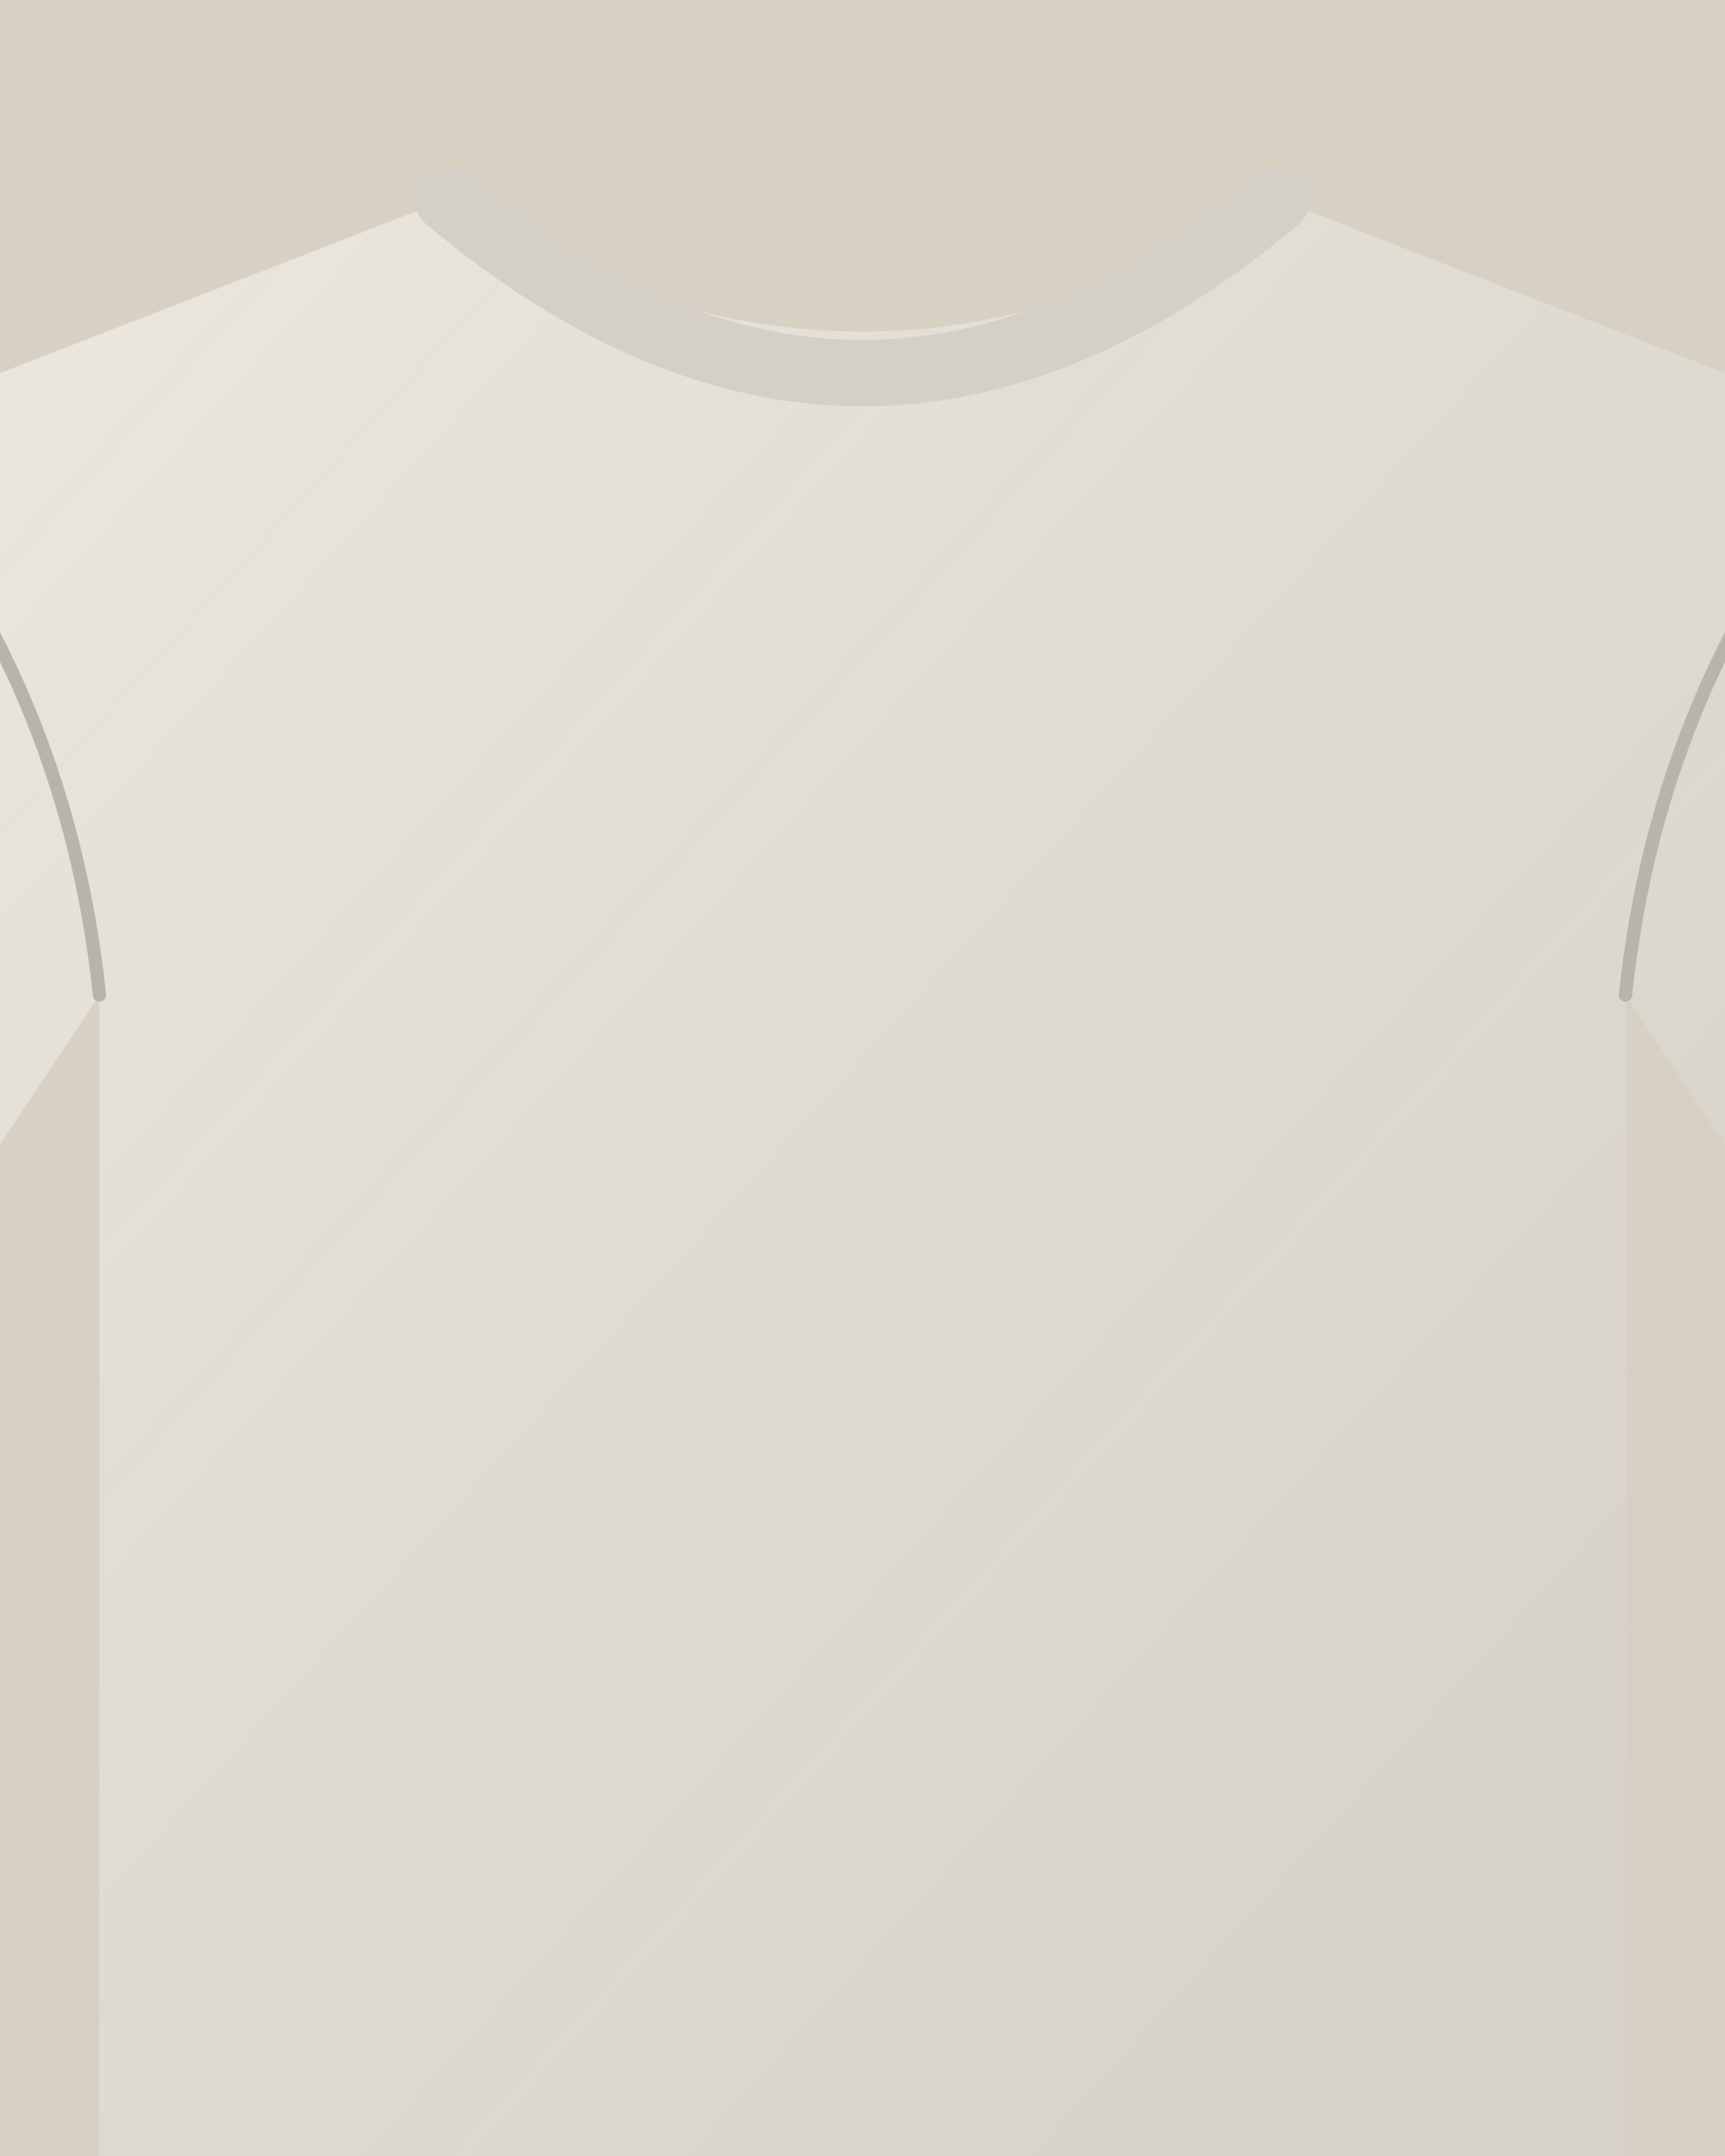
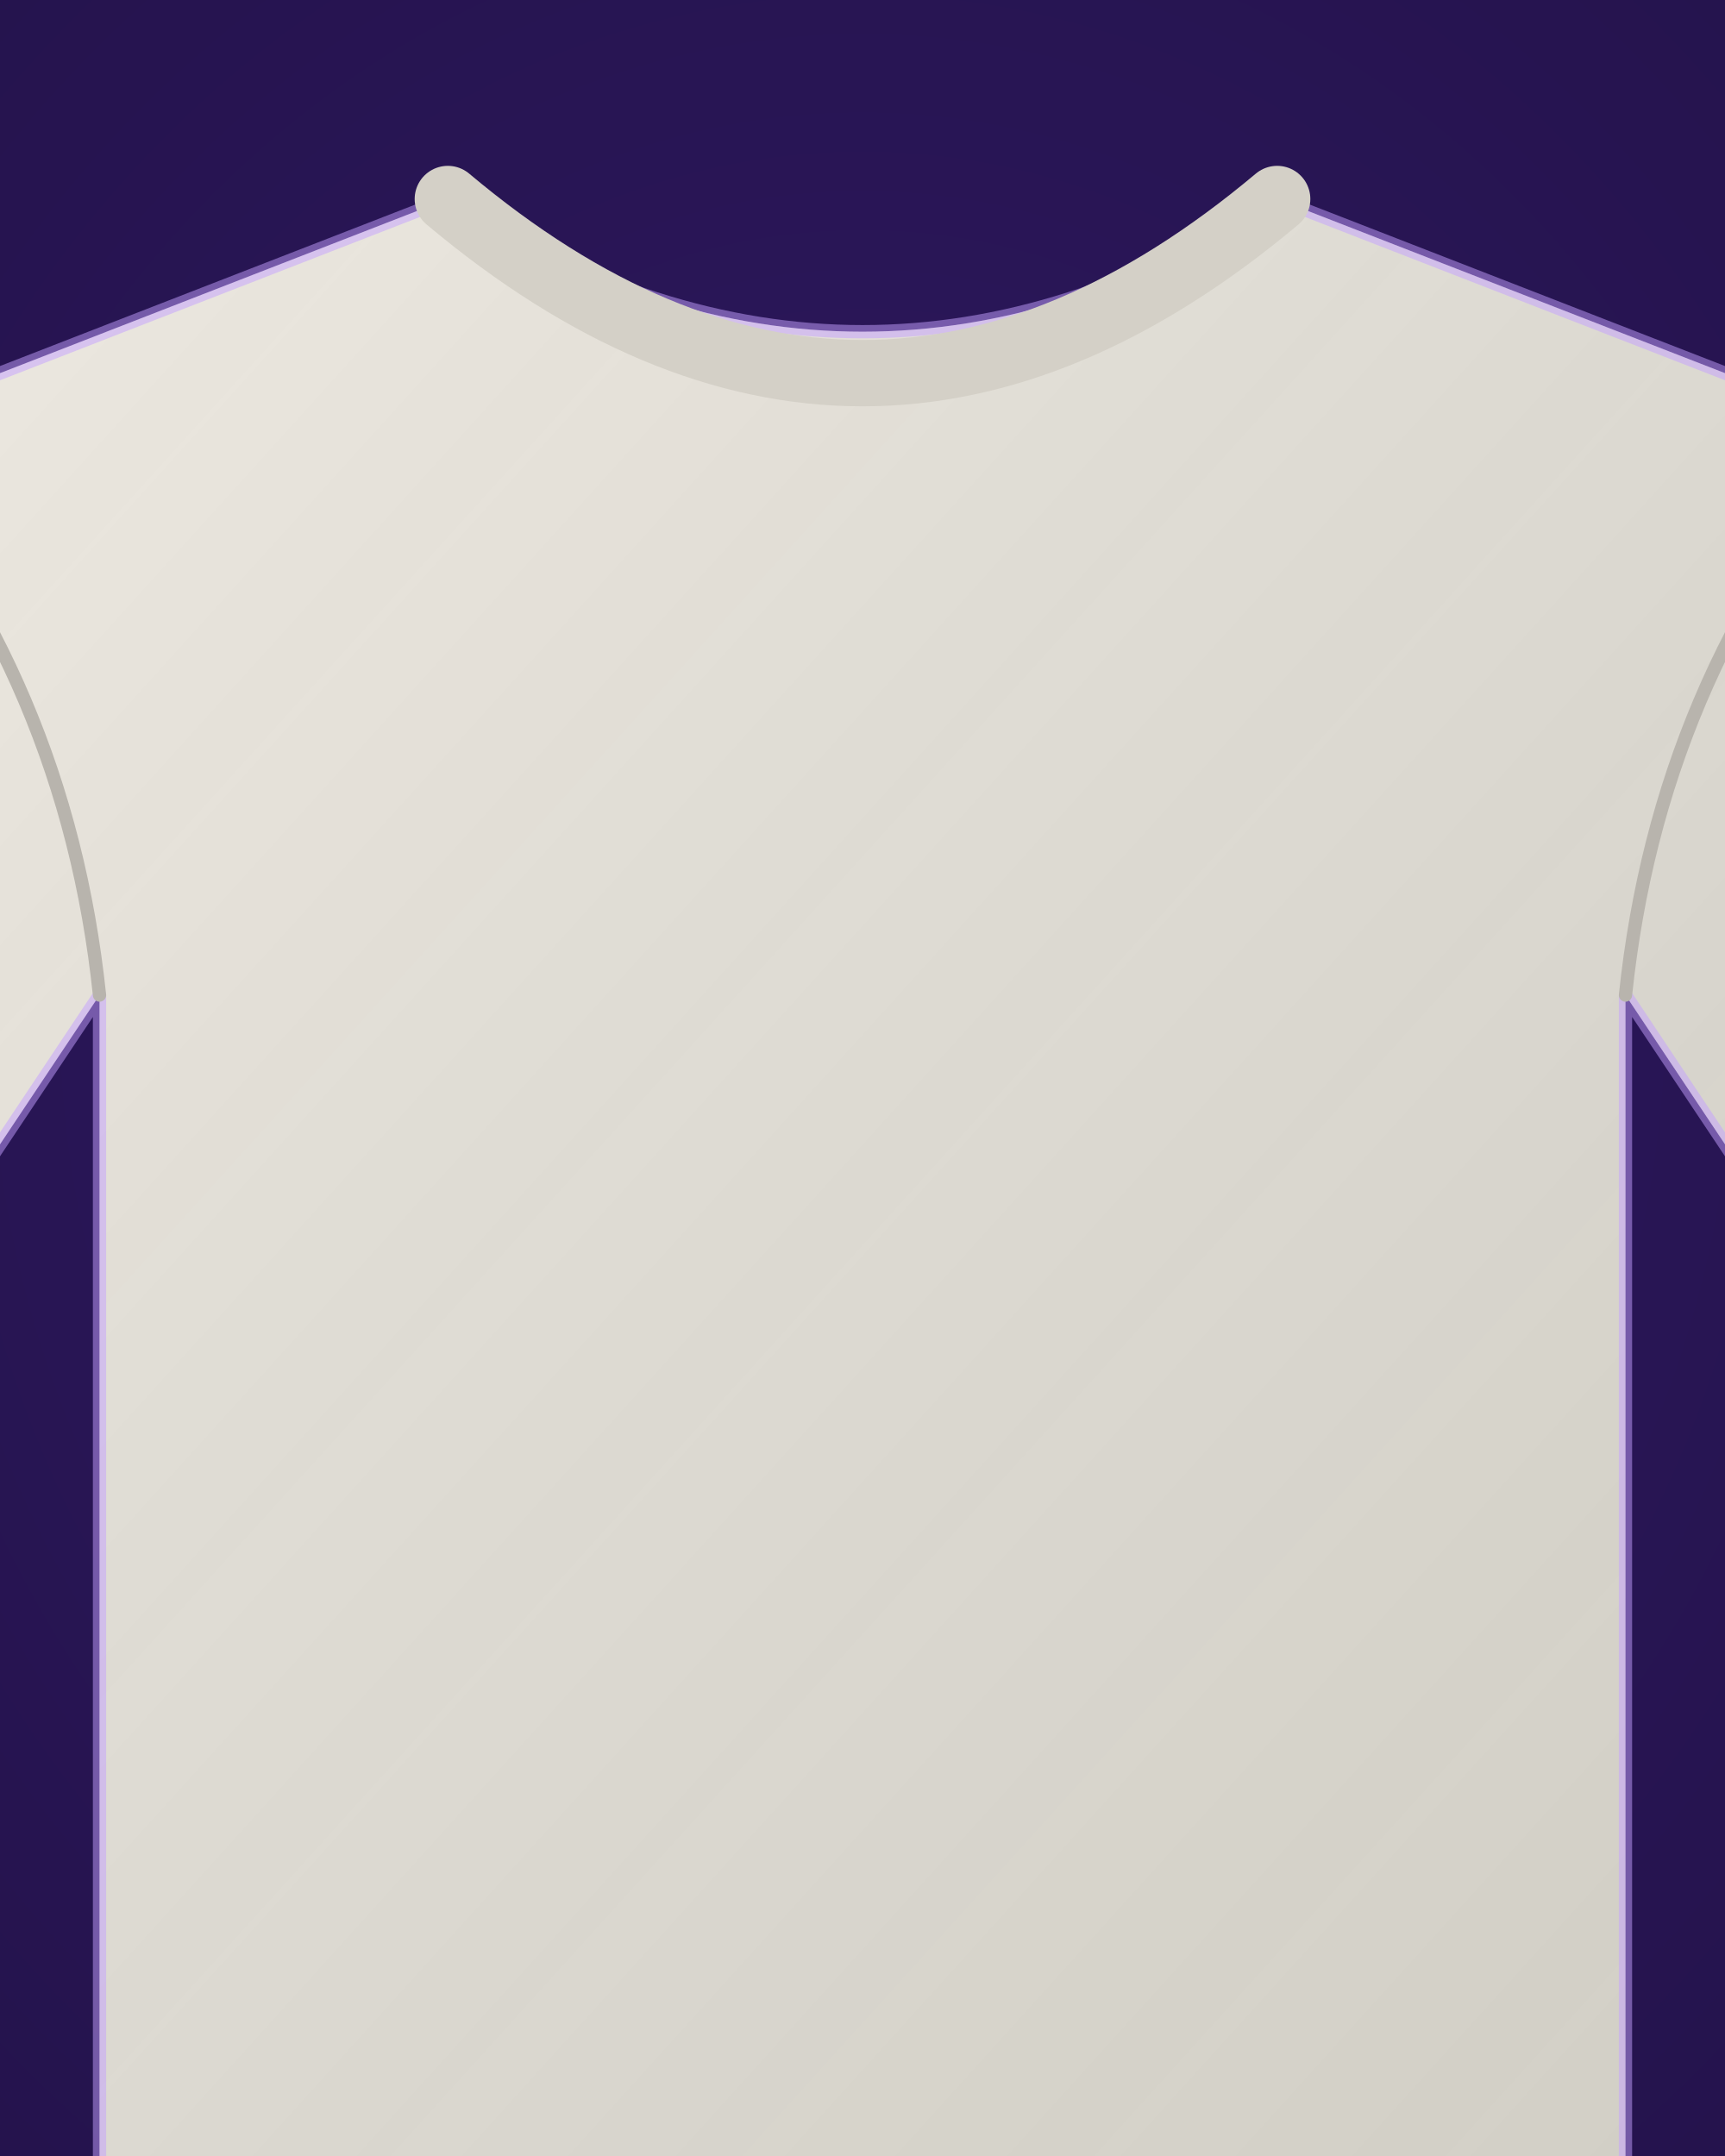
<svg xmlns="http://www.w3.org/2000/svg" viewBox="96 56 208 260" preserveAspectRatio="xMidYMid slice">
  <defs>
    <linearGradient id="g" x1="0" y1="0" x2="1" y2="1">
      <stop offset="0" stop-color="#fff" stop-opacity=".2" />
-       <stop offset="1" stop-color="#000" stop-opacity=".11" />
+       <stop offset="1" stop-color="#000" stop-opacity=".14" />
    </linearGradient>
+     <radialGradient id="bgr" cx=".5" cy=".42" r=".8">
+       <stop offset="0" stop-color="#2E1860" />
+       <stop offset="1" stop-color="#0A0618" />
+     </radialGradient>
  </defs>
-   <rect x="-200" y="-200" width="800" height="900" fill="#D8D1C3" />
+   <rect x="-200" y="-200" width="800" height="900" fill="url(#bgr)" />
  <g transform="translate(0 8)">
    <path d="M150 72 Q200 104 250 72 L322 100 L362 176 L312 198 L292 168 L292 428 Q200 438 108 428 L108 168 L88 198 L38 176 L78 100 Z" fill="#ECE8DE" />
    <path d="M150 72 Q200 104 250 72 L322 100 L362 176 L312 198 L292 168 L292 428 Q200 438 108 428 L108 168 L88 198 L38 176 L78 100 Z" fill="url(#g)" />
+     <path d="M150 72 Q200 104 250 72 L322 100 L362 176 L312 198 L292 168 L292 428 Q200 438 108 428 L108 168 L88 198 L38 176 L78 100 Z" fill="none" stroke="#C4A1FF" stroke-opacity=".5" stroke-width="1.6" stroke-linejoin="round" />
    <path d="M150 72 Q200 114 250 72" fill="none" stroke="#d4d0c7" stroke-width="8" stroke-linecap="round" stroke-linejoin="round" />
    <path d="M108 168 Q104 130 80 102" fill="none" stroke="#b8b4ad" stroke-width="1.6" stroke-linecap="round" stroke-linejoin="round" />
    <path d="M292 168 Q296 130 320 102" fill="none" stroke="#b8b4ad" stroke-width="1.6" stroke-linecap="round" stroke-linejoin="round" />
    <path d="M108 410 Q200 420 292 410" fill="none" stroke="#b8b4ad" stroke-width="1.6" stroke-linecap="round" stroke-linejoin="round" />
  </g>
</svg>
